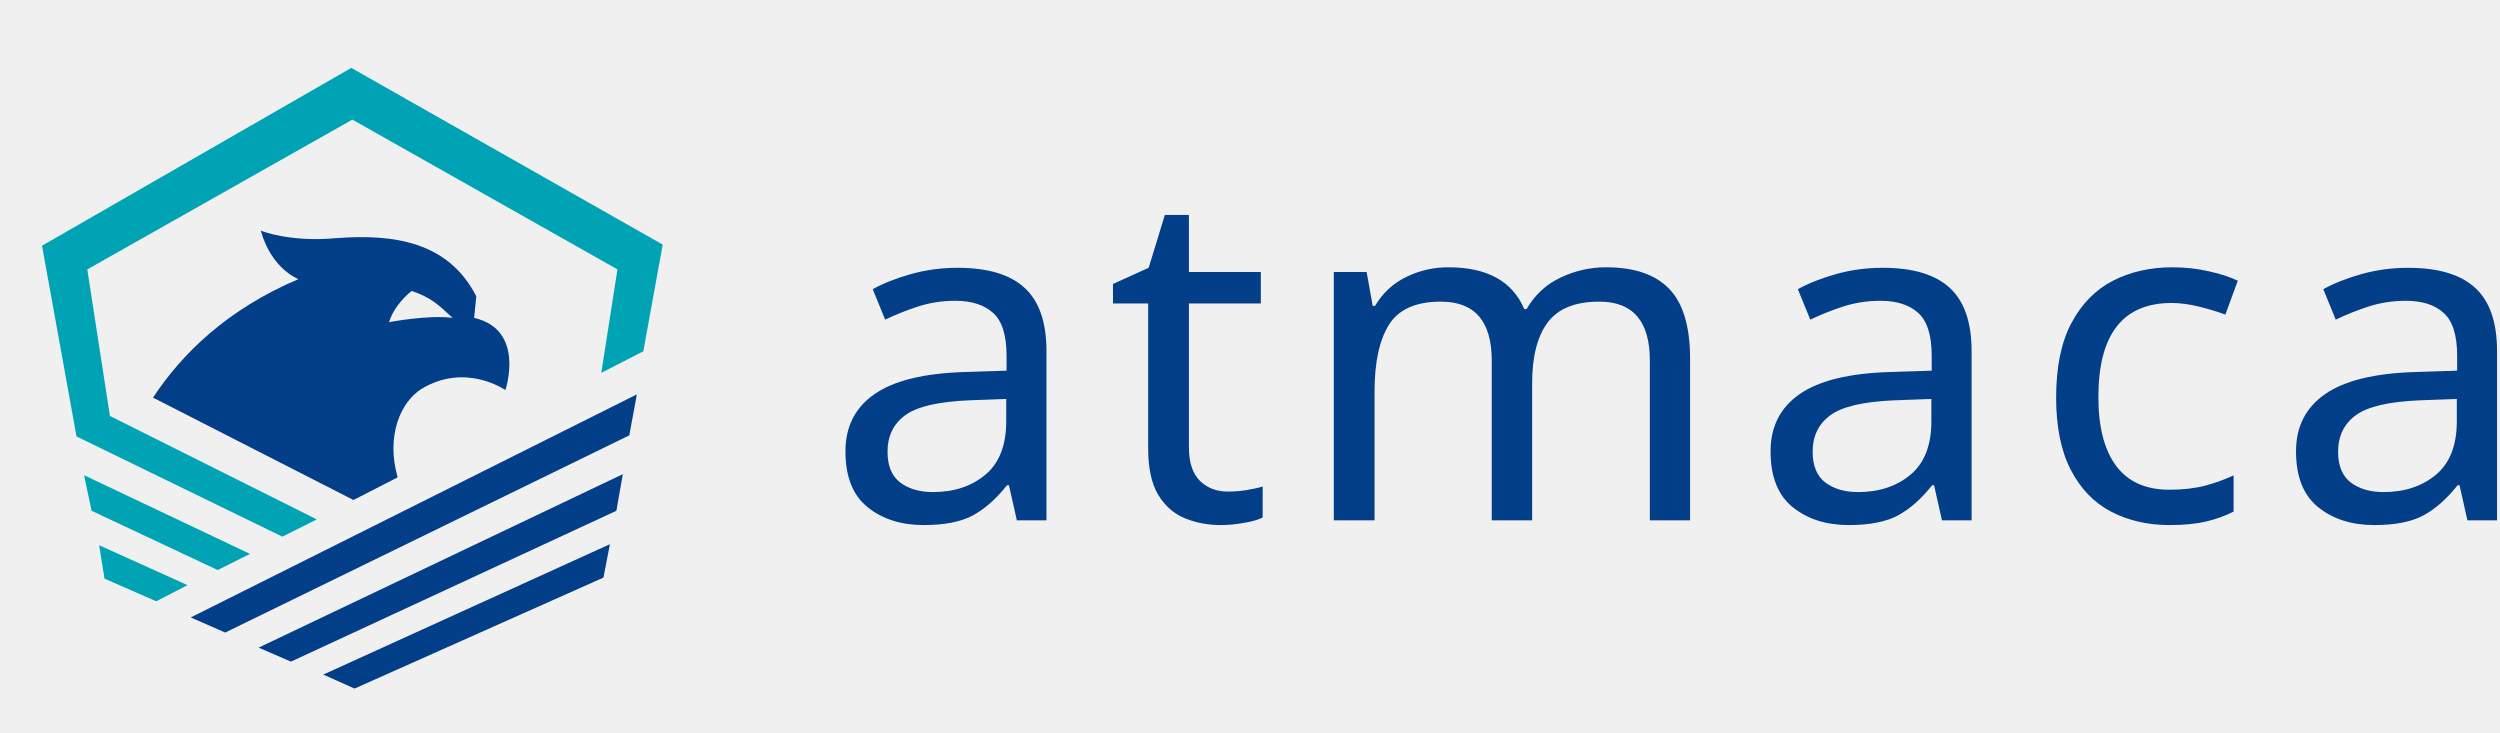
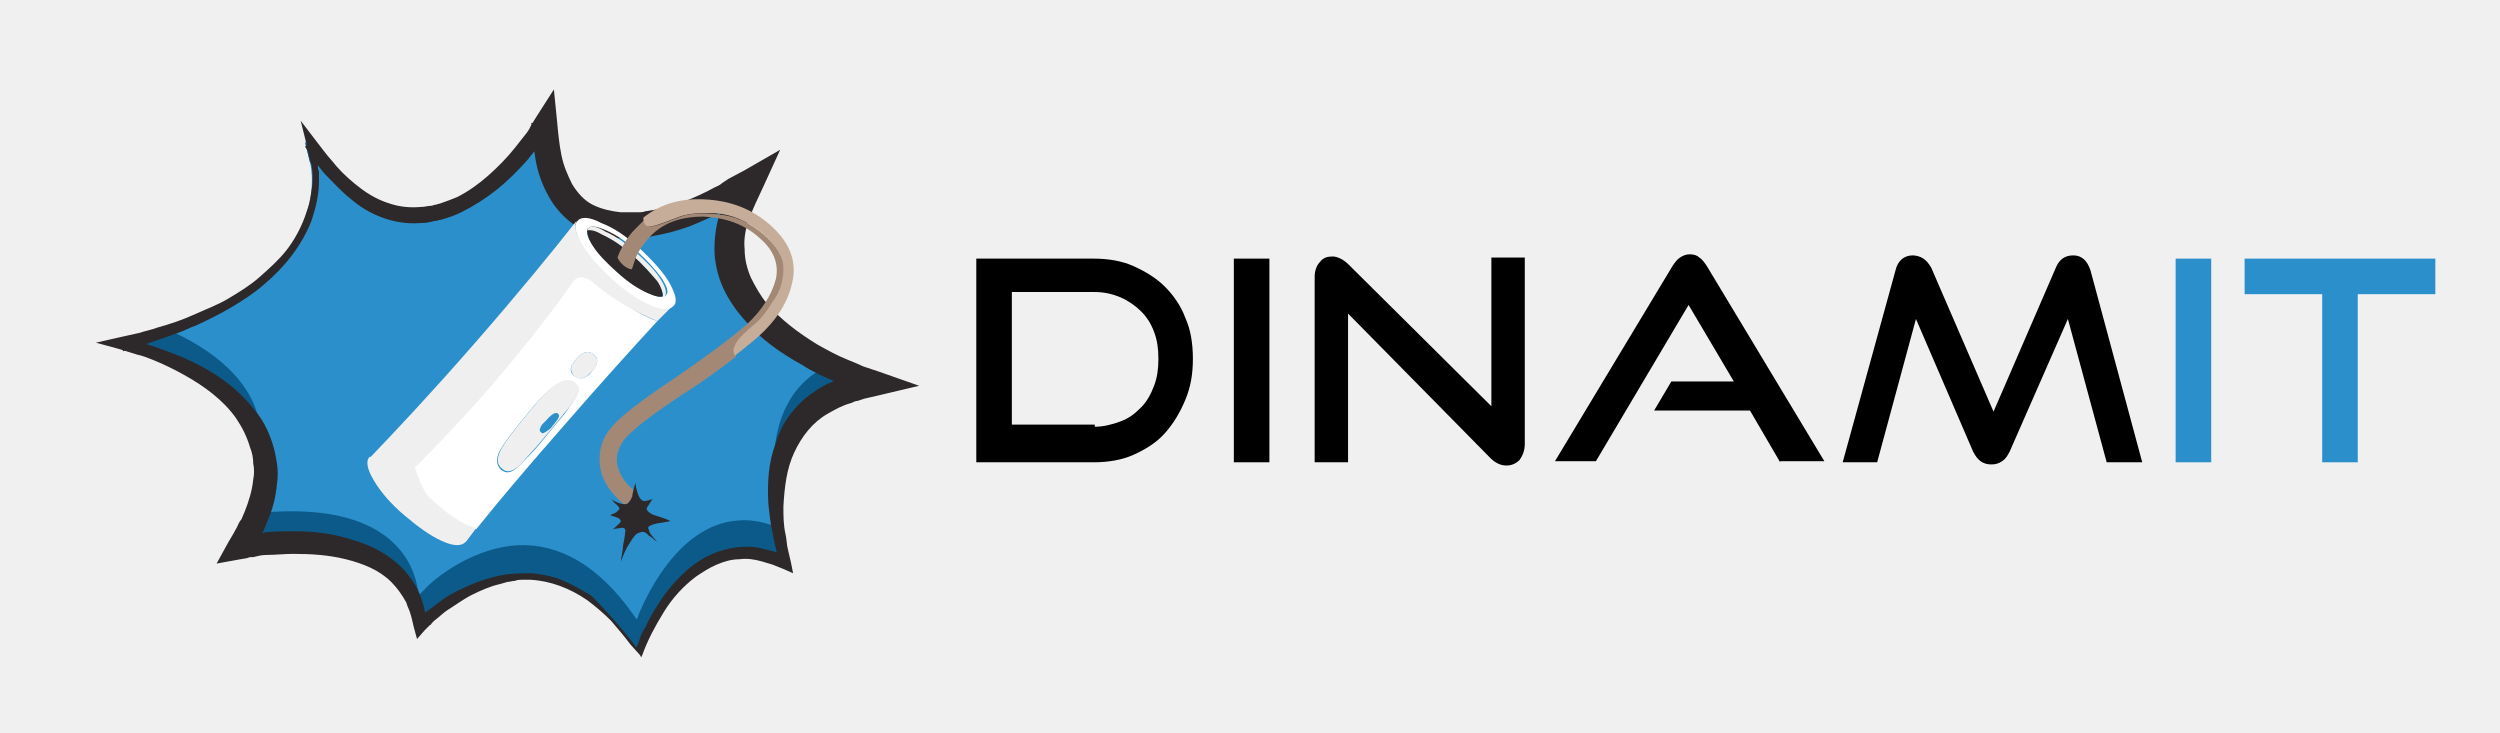
<svg xmlns="http://www.w3.org/2000/svg" version="1.1" id="Layer_1" x="0px" y="0px" viewBox="-189 363 232 68" style="enable-background:new -189 363 232 68;" xml:space="preserve">
  <style type="text/css">
- 	.st0{fill:#023F88;}
- 	.st1{fill:#00A3B4;}
- 	.st2{fill:none;}
- 	.st3{font-family:'MS-UIGothic';}
- 	.st4{font-size:43px;}
- 	.st5{letter-spacing:2;}
+ 	.st0{fill:#2B8FCC;}
+ 	.st1{fill:#0C5A89;}
+ 	.st2{fill:#2D282A;}
+ 	.st3{fill:#FFFFFF;}
+ 	.st4{fill:#EFEFEF;}
+ 	.st5{fill:#A38975;}
+ 	.st6{fill:#C6AD99;}
</style>
  <g>
-     <path class="st0" d="M-174.8,399.9l18.6,9.5l4.1-2.1c-1.1-3.9,0.3-7,2.2-8.2c4.1-2.5,7.8,0.1,7.8,0.1s1.9-5.6-2.9-6.7l0.2-2   c-2.6-5.1-7.7-5.8-13-5.4c-4.4,0.4-7-0.7-7-0.7c1,3.6,3.5,4.5,3.5,4.5C-167.9,391.7-172.1,395.8-174.8,399.9z M-150.8,390   c1.8,0.6,2.5,1.3,3.8,2.5c-2.3-0.3-5.9,0.4-5.9,0.4C-152.6,391.9-151.8,390.8-150.8,390z" />
-     <path class="st1" d="M-127.5,385.7l-1.8,9.9l-3.9,2l1.5-9.6l-24.6-13.9l-24.6,13.9l2.1,13.6l19.2,9.6l-3.2,1.6l-19.1-9.3l-3.2-17.7   l28.7-16.5L-127.5,385.7z M-179.3,416.7l4.8,2.1l2.9-1.5l-8.2-3.7L-179.3,416.7z M-180.5,410.4l11.7,5.5l3-1.5l-15.4-7.3   L-180.5,410.4z" />
-     <path class="st0" d="M-162,424.4l-3-1.3l33.8-16.1l-0.6,3.4L-162,424.4z M-133,416.6l0.6-3.1l-26.6,12.1l2.9,1.3L-133,416.6z    M-171.3,420.3l3.2,1.4l37.5-18.3l0.7-3.8L-171.3,420.3z" />
+     <path d="M-98.4,405.9V387h10.9c1.3,0,2.6,0.2,3.7,0.7c1.1,0.5,2.1,1.1,2.9,1.9c0.8,0.8,1.5,1.8,1.9,2.9c0.5,1.1,0.7,2.4,0.7,3.8   c0,1.4-0.2,2.6-0.7,3.8c-0.5,1.2-1.1,2.2-1.9,3.1c-0.8,0.9-1.8,1.5-2.9,2c-1.1,0.5-2.4,0.7-3.7,0.7H-98.4z M-87.4,402.6   c0.8,0,1.6-0.2,2.4-0.5s1.3-0.7,1.9-1.3c0.5-0.5,0.9-1.2,1.2-2c0.3-0.8,0.4-1.6,0.4-2.5c0-0.9-0.1-1.7-0.4-2.5   c-0.3-0.8-0.7-1.4-1.2-1.9c-0.5-0.5-1.2-1-1.9-1.3c-0.7-0.3-1.5-0.5-2.4-0.5h-7.7v12.3H-87.4z" />
+     <path d="M-74.5,405.9V387h3.3v18.9H-74.5z" />
+     <path d="M-63.9,392.1v13.8h-3.1v-17.2c0-0.6,0.2-1.1,0.5-1.4c0.3-0.4,0.7-0.5,1.2-0.5c0.2,0,0.5,0.1,0.7,0.2   c0.2,0.1,0.5,0.3,0.7,0.5l13.3,13.2v-13.8h3.1v17.3c0,0.6-0.2,1.1-0.5,1.5c-0.3,0.3-0.7,0.5-1.2,0.5c-0.5,0-1-0.2-1.5-0.7   L-63.9,392.1z" />
+     <path d="M-23.8,405.9l-2.8-4.8h-8.9l1.6-2.7h5.8l-4.2-7.1l-8.6,14.5h-3.8l10.9-18.1c0.2-0.3,0.4-0.6,0.7-0.8   c0.3-0.2,0.6-0.3,0.9-0.3c0.4,0,0.7,0.1,0.9,0.3c0.3,0.2,0.5,0.5,0.7,0.8l10.9,18.1H-23.8z" />
+     <path d="M6.5,405.9l-3.6-13.3l-5.4,12.3c-0.2,0.4-0.4,0.7-0.7,0.9c-0.3,0.2-0.6,0.3-1,0.3c-0.8,0-1.3-0.4-1.7-1.2l-5.3-12.3   l-3.6,13.3H-18l4.9-17.8c0.2-0.9,0.8-1.4,1.6-1.4c0.3,0,0.7,0.1,1,0.3c0.3,0.2,0.5,0.5,0.7,0.8l5.8,13.4l5.8-13.4   c0.3-0.7,0.8-1.1,1.6-1.1c0.8,0,1.3,0.5,1.6,1.4l4.8,17.8H6.5z" />
+     <path class="st0" d="M12.9,405.9V387h3.3v18.9H12.9z" />
+     <path class="st0" d="M26.5,405.9v-15.6h-7.2V387H37v3.3h-7.2v15.6H26.5z" />
  </g>
-   <rect x="-136.5" y="382.1" class="st2" width="189" height="67" />
-   <text transform="matrix(1 0 0 1 -112.5276 411.2891)" class="st0 st3 st4 st5">atmaca</text>
+   <g>
+     <path class="st0" d="M-130.4,422.7c-3.1-4.3-6.7-6.4-10.6-6.2c-4.8,0.3-8.5,3.9-8.5,4l-0.6,0.6l-0.2-0.9c-0.6-2.8-3.2-7.4-13.4-6.8   c-1.4,0.1-2.4,0.3-2.4,0.3l-1,0.2l0.5-0.9c2-3.5,2.4-6.7,1.2-9.5c-2.5-5.8-10.9-8.1-11-8.1l-1.8-0.5l1.8-0.5   c7.7-2.1,13-5.5,15.2-10c1.7-3.4,1-6.1,1-6.2l-0.5-2.1l1.3,1.8c2.8,3.4,5.8,5.3,8.9,5h0c6-0.3,10.8-7.4,10.8-7.4l0.8-1.2l0.1,1.1   c0.6,6,3.3,8.7,8.1,8.4c0,0,0,0,0,0c4.6,0,9.5-3.2,9.6-3.2l1.4-0.8l-0.7,1.6c-1.3,2.7-1.4,5.4-0.4,7.8c2.5,5.8,11.1,8.7,11.2,8.7   l1.6,0.5l-1.6,0.4c-2.8,0.7-4.9,2.2-6.1,4.4c-2.6,4.6-0.8,10.8-0.8,10.9l0.3,0.9l-0.9-0.3c-1.1-0.4-2.2-0.6-3.3-0.5   c-6,0.4-9,8.3-9.1,8.4l-0.3,0.8L-130.4,422.7z" />
+     <g>
+       <path class="st1" d="M-160.1,377l-0.6-0.8l0.5,2C-160.2,377.8-160.1,377.4-160.1,377z" />
+       <path class="st1" d="M-164.9,405.4c0.3-1.7,0.1-3.3-0.5-4.8c-1.5-3.6-5.3-5.8-8-7c-1,0.3-1.9,0.6-3,0.9l-1.8,0.5l1.8,0.5    c0.1,0,8.6,2.3,11,8.1C-165.2,404.1-165,404.7-164.9,405.4z" />
+       <path class="st1" d="M-121.4,384.4c0.2-1,0.5-1.9,0.9-2.9l0.7-1.6l-1.4,0.8c0,0,0,0-0.1,0.1C-121.5,382-121.6,383.2-121.4,384.4z" />
+       <path class="st1" d="M-117,411.9l-0.2-0.1c-1.1-0.4-2.2-0.6-3.3-0.5c-6,0.4-9,8.3-9.1,8.4l-0.3,0.8l-0.5-0.7    c-3.1-4.3-6.7-6.4-10.6-6.2c-4.8,0.3-8.5,3.9-8.5,4l-0.6,0.6l-0.2-0.9c-0.6-2.8-3.2-7.4-13.4-6.8c-0.8,0-1.4,0.1-1.8,0.2    c-0.3,0.8-0.6,1.5-1.1,2.3l-0.5,0.9l1-0.2c0,0,1-0.2,2.4-0.3c10.2-0.6,12.7,4,13.4,6.8l0.2,0.9l0.6-0.6c0,0,3.7-3.7,8.5-4    c3.9-0.2,7.5,1.8,10.6,6.2l0.5,0.7l0.3-0.8c0-0.1,3.1-8,9.1-8.4c1.1-0.1,2.2,0.1,3.3,0.5l0.9,0.3l-0.3-0.9    C-116.5,414.1-116.8,413.2-117,411.9z" />
+       <path class="st1" d="M-112.2,396.9c-1.5,0.8-2.8,1.9-3.6,3.4c-1.4,2.4-1.5,5.4-1.4,7.6c0.1-1.5,0.5-3.2,1.4-4.6    c1.2-2.2,3.3-3.6,6.1-4.4l1.6-0.4l-1.6-0.5C-109.6,397.9-110.7,397.6-112.2,396.9z" />
+     </g>
+     <path class="st2" d="M-130.5,422.8c-0.6-0.8-1.2-1.5-1.8-2.2c-0.7-0.7-1.4-1.3-2.2-1.9c-1.6-1.1-3.4-1.8-5.3-1.9   c-0.2,0-0.5,0-0.7,0c-0.2,0-0.5,0-0.7,0.1c-0.2,0-0.5,0.1-0.7,0.1l-0.7,0.2c-0.9,0.2-1.8,0.6-2.6,1c-0.8,0.4-1.6,1-2.4,1.5   c-0.4,0.3-0.7,0.6-1.1,0.9l-0.2,0.2c-0.1,0.1-0.1,0.2-0.2,0.2l-0.5,0.5l-0.7,0.8l-0.3-1.1c-0.1-0.4-0.2-0.9-0.3-1.2   c-0.1-0.4-0.3-0.7-0.4-1.1c-0.4-0.7-0.8-1.3-1.4-1.9c-1.1-1.1-2.6-1.7-4.2-2.1c-1.6-0.4-3.2-0.5-4.9-0.5c-0.8,0-1.7,0.1-2.5,0.1   c-0.4,0-0.8,0.1-1.2,0.2l-0.3,0l-0.3,0.1l-0.6,0.1l-2.2,0.4l1.1-2c0.3-0.5,0.6-1,0.8-1.4c0.1-0.2,0.2-0.5,0.4-0.7   c0.1-0.2,0.2-0.5,0.3-0.7c0.4-1,0.7-2,0.8-3c0.1-0.5,0.1-1,0-1.5c0-0.5-0.1-1-0.3-1.5c-0.3-1-0.7-1.8-1.3-2.7c-1.2-1.7-3-3-4.8-4   c-0.9-0.5-1.9-1-2.9-1.4c-0.5-0.2-1-0.4-1.5-0.5l-1.6-0.5l-2.2-0.6l2.2-0.5l1.8-0.4c0.6-0.2,1.2-0.3,1.7-0.5   c1.1-0.3,2.3-0.7,3.4-1.2c1.1-0.5,2.2-0.9,3.2-1.5c1-0.6,2-1.2,2.9-2c0.9-0.8,1.8-1.6,2.5-2.5c0.7-0.9,1.3-2,1.7-3.1   c0.2-0.6,0.4-1.1,0.5-1.7c0.1-0.6,0.2-1.2,0.2-1.7c0-0.6,0-1.2-0.2-1.7l-0.4-1.8l-0.5-2l1.3,1.7l1,1.3c0.3,0.4,0.7,0.8,1,1.2   c0.7,0.8,1.5,1.5,2.3,2.1c0.8,0.6,1.7,1.1,2.7,1.4c0.9,0.3,1.9,0.4,2.9,0.3l0.1,0c0.2,0,0.5-0.1,0.8-0.1c0.1,0,0.3-0.1,0.4-0.1   c0.1,0,0.3-0.1,0.4-0.1c0.6-0.2,1.1-0.4,1.6-0.6c1-0.5,2-1.2,2.9-2c0.9-0.8,1.7-1.6,2.5-2.6c0.4-0.5,0.7-0.9,1.1-1.4l0.2-0.3   l0.2-0.4l0.5-0.8l1.6-2.5l0.3,3c0.1,1.1,0.2,2.1,0.4,3.1c0.2,1,0.6,1.9,1,2.7c0.5,0.8,1.1,1.5,1.9,1.9c0.8,0.4,1.7,0.6,2.6,0.7   l0.4,0l0.4,0l0.4,0l0.2,0l0.2,0c0.2,0,0.5,0,0.7-0.1c0.2,0,0.5-0.1,0.7-0.1c1-0.2,2-0.5,2.9-0.8c1-0.4,1.9-0.8,2.8-1.3   c0.2-0.1,0.5-0.2,0.7-0.4l0.3-0.2l0.3-0.2l1.5-0.8l3.3-1.9l-1.6,3.5l-0.7,1.5c-0.2,0.5-0.4,0.9-0.6,1.4c-0.3,0.9-0.5,1.9-0.4,2.8   c0,0.9,0.2,1.8,0.6,2.7c0.4,0.8,0.9,1.7,1.5,2.4c1.3,1.5,2.9,2.7,4.7,3.8c0.9,0.5,1.8,1,2.8,1.4c0.5,0.2,1,0.4,1.4,0.6l1.5,0.5   l3.7,1.3l-3.8,0.9l-1.3,0.3l-0.3,0.1l-0.3,0.1c-0.2,0-0.4,0.1-0.6,0.2c-0.8,0.2-1.5,0.6-2.2,1c-1.4,0.8-2.4,2.1-3.1,3.6   c-0.7,1.5-0.9,3.2-1,5c0,0.9,0,1.7,0.2,2.6c0.1,0.4,0.1,0.9,0.2,1.3c0.1,0.4,0.2,0.9,0.3,1.3l0.2,1l-0.9-0.4l-1-0.4   c-0.3-0.1-0.7-0.2-1-0.3c-0.7-0.2-1.4-0.3-2.1-0.2c-0.7,0-1.4,0.2-2.1,0.5c-0.7,0.3-1.3,0.7-1.9,1.1c-1.2,0.9-2.2,2-3,3.3   c-0.8,1.3-1.5,2.6-2,4l-0.1,0.2l-0.1-0.2L-130.5,422.8z M-130.3,422.6l0.5,0.7l-0.2,0c0.1-0.4,0.3-0.7,0.4-1.1   c0.1-0.4,0.3-0.7,0.5-1c0.3-0.7,0.7-1.4,1.1-2c0.8-1.3,1.8-2.5,3-3.5c1.2-1,2.7-1.7,4.3-1.9c0.8-0.1,1.6-0.1,2.4,0.1   c0.4,0.1,0.8,0.2,1.2,0.3l1.1,0.4l-0.6,0.6c-0.1-0.4-0.3-0.8-0.4-1.3c-0.1-0.4-0.2-0.9-0.3-1.4c-0.2-0.9-0.3-1.8-0.4-2.8   c-0.1-1.9,0-3.8,0.7-5.6l0.1-0.3c0-0.1,0.1-0.2,0.1-0.3l0.3-0.7c0.2-0.4,0.5-0.9,0.8-1.3c0.6-0.8,1.3-1.5,2.2-2.1   c0.8-0.6,1.7-1,2.6-1.3c0.2-0.1,0.5-0.2,0.7-0.2l0.4-0.1l0.3-0.1l1.3-0.4l-0.1,2.2l-1.6-0.5c-0.6-0.2-1.1-0.4-1.6-0.6   c-1-0.4-2.1-0.9-3-1.5c-2-1.1-3.9-2.4-5.4-4.2c-0.8-0.9-1.5-1.9-2-3c-0.5-1.1-0.8-2.4-0.8-3.6c0-1.2,0.2-2.5,0.6-3.6   c0.2-0.6,0.4-1.1,0.7-1.6l0.7-1.5l1.8,1.6l-1.4,0.8l-0.4,0.2l-0.4,0.2c-0.3,0.1-0.5,0.3-0.8,0.4c-1,0.5-2.1,1-3.1,1.4   c-1.1,0.4-2.2,0.7-3.4,0.9c-0.3,0.1-0.6,0.1-0.9,0.1c-0.3,0-0.6,0-0.9,0.1l-0.4,0l-0.4,0l-0.4,0l-0.5,0c-1.2-0.1-2.5-0.4-3.6-1.1   c-1.1-0.7-2-1.7-2.6-2.8c-0.6-1.1-1-2.2-1.2-3.4c-0.2-1.1-0.3-2.3-0.4-3.4l1.9,0.4l-0.5,0.8l-0.3,0.4c-0.1,0.2-0.2,0.3-0.3,0.4   c-0.4,0.5-0.8,1-1.2,1.5c-0.9,1-1.8,1.9-2.8,2.7c-1,0.8-2.1,1.5-3.3,2.1c-0.6,0.3-1.2,0.5-1.9,0.7c-0.2,0-0.3,0.1-0.5,0.1   c-0.2,0-0.3,0.1-0.5,0.1c-0.3,0.1-0.7,0.1-1,0.1l0.1,0c-1.2,0.1-2.4-0.1-3.5-0.5c-1.1-0.4-2.1-1-2.9-1.7c-0.9-0.7-1.6-1.5-2.4-2.3   c-0.4-0.4-0.7-0.9-1-1.3l-0.9-1.3l0.8-0.4l0.4,1.8l0,0.2l0,0.1l0,0.1c0,0.2,0,0.3,0.1,0.5c0,0.3,0,0.6,0,0.9c0,1.3-0.3,2.5-0.7,3.7   c-0.9,2.3-2.5,4.3-4.4,5.9c-0.9,0.8-2,1.5-3,2.1c-1,0.6-2.2,1.2-3.3,1.7c-0.6,0.2-1.1,0.5-1.7,0.7c-0.6,0.2-1.1,0.4-1.7,0.6   c-0.6,0.2-1.2,0.4-1.7,0.6l-1.7,0.5l0-1.2l1.6,0.4c0.6,0.1,1.1,0.3,1.7,0.5c1.1,0.4,2.2,0.8,3.2,1.3c2.1,1,4.1,2.4,5.6,4.3   c0.8,0.9,1.4,2,1.8,3.3c0.2,0.6,0.3,1.2,0.4,1.8c0.1,0.6,0.1,1.3,0,1.9c-0.1,1.2-0.4,2.4-0.9,3.5c-0.4,1.1-1,2.2-1.6,3.1l-1.1-1.6   l0.6-0.1l0.3-0.1l0.3-0.1c0.5-0.1,0.9-0.1,1.3-0.2c0.9-0.1,1.8-0.1,2.7-0.1c1.8,0,3.6,0.2,5.4,0.8c1.8,0.5,3.5,1.4,4.8,2.8   c0.6,0.7,1.2,1.5,1.5,2.4c0.2,0.4,0.3,0.9,0.4,1.3c0.1,0.5,0.2,0.9,0.3,1.3l-1-0.3l0.5-0.5c0.1-0.1,0.2-0.2,0.3-0.3l0.3-0.2   c0.4-0.3,0.8-0.6,1.2-0.9c0.8-0.6,1.7-1,2.6-1.4c0.9-0.4,1.9-0.7,2.8-0.9c1-0.2,2-0.2,3-0.2c1,0.1,2,0.3,2.9,0.7   c0.9,0.4,1.8,0.9,2.6,1.4C-132.8,419.6-131.5,421.1-130.3,422.6z" />
+   </g>
+   <g>
+     <g id="Layer0_1_MEMBER_0_FILL">
+       <path class="st3" d="M-128,392.8c-2.3-0.8-4.1-2.4-6-4c-0.6-0.4-1.7-0.4-2.1,0c-4.4,6.1-9.6,11.8-15.1,17.3    c0.4,1.3,1.3,2.7,1.7,3.2c0.2,0.2,0.5,0.6,1,1.1c0.8,0.7,1.6,1.3,2.5,1.7c0.3,0.1,0.9-0.1,1.2,0c2-2.5,4.7-5.7,8.3-9.8    C-133.2,398.5-130.3,395.3-128,392.8 M-135.5,396.3c0.6-0.7,1.1-0.8,1.6-0.4c0.5,0.4,0.4,0.9-0.2,1.6c-0.2,0.3-0.4,0.4-0.6,0.5    c-0.3,0.2-0.7,0.1-1-0.1c-0.4-0.3-0.4-0.7-0.2-1.1L-135.5,396.3 M-136.6,401.4c-1.1,1.3-1.9,2.3-2.4,2.9c-0.5,0.6-1.1,1.2-1.8,1.9    c-0.7,0.7-1.2,0.8-1.7,0.4c-0.4-0.4-0.5-0.9-0.2-1.6c0.3-0.7,1.4-2.1,3.3-4.4c1.9-2.2,3.2-2.8,4-1.6    C-135.1,399.2-135.6,400-136.6,401.4z" />
+       <path class="st4" d="M-139,404.2c0.5-0.6,1.3-1.5,2.4-2.9c1.1-1.3,1.5-2.1,1.3-2.4c-0.8-1.2-2.1-0.7-4,1.6c-1.9,2.3-3,3.7-3.3,4.4    c-0.3,0.7-0.3,1.2,0.2,1.6c0.4,0.4,1,0.3,1.7-0.4C-140.1,405.4-139.5,404.8-139,404.2 M-138.8,403.1c-0.2-0.1-0.1-0.4,0.1-0.7    l0.4-0.4c0.5-0.6,0.9-0.8,1.1-0.6c0.2,0.2,0,0.5-0.5,1.1c-0.2,0.3-0.4,0.4-0.4,0.4C-138.5,403.2-138.7,403.3-138.8,403.1     M-133.9,395.9c-0.5-0.4-1-0.3-1.6,0.4l-0.4,0.5c-0.2,0.4-0.1,0.8,0.2,1.1c0.3,0.3,0.6,0.3,1,0.1c0.2-0.1,0.3-0.2,0.6-0.5    C-133.5,396.9-133.4,396.3-133.9,395.9z" />
+       <path class="st4" d="M-132.2,388.8c-1.2-1.1-2.2-2.1-2.8-3.2c-0.6-0.9-0.7-1.6-0.5-2.1c-2.2,2.8-5.3,6.6-9.4,11.3    c-4.1,4.7-7.4,8.2-9.7,10.6l-0.1,0c-0.4,0.4-0.2,1.2,0.4,2.2c0.6,1,1.5,2.1,2.8,3.2c1.3,1.1,2.4,1.9,3.5,2.4    c1.1,0.5,1.8,0.5,2.2,0.1l0.1-0.1c0.3-0.4,0.6-0.8,0.9-1.2c-0.3-0.1-0.6-0.2-0.9-0.3c-0.8-0.4-1.6-0.9-2.5-1.7    c-0.6-0.5-0.9-0.8-1.1-1c-0.4-0.5-0.8-1.4-1.2-2.6c5.5-5.5,10.4-11.2,14.8-17.4c0.4-0.4,1-0.3,1.6,0.1c1.8,1.6,3.9,2.8,6.1,3.7    c0.5-0.5,1-1,1.5-1.5c-0.4,0.4-1.1,0.3-2.2-0.1C-129.8,390.7-131,389.9-132.2,388.8 M-134.4,384.2c-0.1,0.1-0.1,0.2-0.1,0.2    c0.3-0.1,0.8,0,1.4,0.4c0.9,0.4,1.8,1,2.8,1.9c1,0.9,1.7,1.7,2.3,2.5c0.4,0.6,0.6,1.1,0.5,1.4c0.1,0,0.2-0.1,0.2-0.1    c0.2-0.3,0.1-0.8-0.4-1.6c-0.5-0.8-1.3-1.6-2.3-2.5c-1-0.9-1.9-1.5-2.8-1.9C-133.6,384-134.2,383.9-134.4,384.2z" />
+       <path class="st3" d="M-135.4,383.5c0,0-0.1,0.1-0.1,0.1c-0.2,0.4-0.1,1.1,0.5,2.1c0.6,1,1.6,2.1,2.8,3.2c1.2,1.1,2.4,1.9,3.5,2.4    c1.1,0.5,1.8,0.5,2.2,0.1c0,0,0,0,0,0l0,0c0.4-0.4,0.2-1.1-0.4-2.2c-0.6-1-1.6-2.1-2.8-3.2s-2.4-1.9-3.5-2.3    C-134.3,383.1-135.1,383.1-135.4,383.5 M-134.5,384.4c0-0.1,0-0.2,0.1-0.2c0.2-0.3,0.8-0.2,1.7,0.2c0.9,0.4,1.8,1,2.8,1.9    c1,0.9,1.7,1.7,2.3,2.5c0.5,0.8,0.7,1.3,0.4,1.6c-0.1,0.1-0.1,0.1-0.2,0.1c-0.3,0.1-0.8,0-1.4-0.3c-0.9-0.4-1.8-1.1-2.8-1.9    c-1-0.9-1.7-1.7-2.3-2.5C-134.4,385.2-134.6,384.7-134.5,384.4z" />
+       <path class="st2" d="M-130.3,386.7c-1-0.9-1.9-1.5-2.8-1.9c-0.7-0.3-1.1-0.4-1.4-0.4c0,0.3,0.1,0.8,0.5,1.4    c0.5,0.8,1.3,1.6,2.3,2.5c1,0.9,1.9,1.5,2.8,1.9c0.7,0.3,1.1,0.4,1.4,0.3c0-0.3-0.1-0.8-0.5-1.4    C-128.6,388.4-129.4,387.5-130.3,386.7z" />
+     </g>
+     <g transform="matrix( 1, 0, 0, 1, -46.5,12.9) ">
+       <g>
+         <g id="Layer0_1_MEMBER_1_FILL">
+           <path class="st5" d="M-79.6,370.3c-1,0.4-1.8,0.7-2.3,0.8c-0.5,0.1-0.8-0.1-0.8-0.6c-0.3,0.3-0.6,0.6-0.9,0.9      c-0.7,0.7-1.1,1.5-1.4,2.1c-0.1,0.2-0.1,0.3-0.2,0.5c0.3,0.6,0.8,1,1.3,1.1c0,0,0.1-0.1,0.1-0.2c0.1-0.3,0.2-0.6,0.3-0.9l0,0      c0.2-0.5,0.6-1.1,1.1-1.7c1.3-1.5,3-2.1,5.2-2.1l0,0c2,0.1,3.8,0.7,5.2,2c1.3,1.1,1.8,2.4,1.5,3.8c-0.4,1.5-1.3,2.9-2.7,4.2      c-1.6,1.4-3.8,3-6.7,5c-3,2-5,3.5-5.8,4.5c-1,1.1-1.3,2.4-1.1,3.8l0,0c0.2,1.2,0.9,2.3,2.2,3.4c0.7-0.1,1.2-0.4,1.3-1      c-1.1-0.8-1.7-1.7-1.9-2.6c-0.2-0.9,0.1-1.7,0.7-2.5l0,0c0.8-0.9,2.6-2.3,5.5-4.2c1.9-1.2,3.5-2.4,4.8-3.4      c-0.1-0.3-0.1-0.5-0.1-0.7c0.1-0.3,0.3-0.7,0.7-1.1c0.3-0.3,0.7-0.7,1.2-1.1c0.5-0.4,1.1-1.1,1.7-2.1c0.6-1,1-2,1-3.1      c0-1.1-0.7-2.2-2-3.3c-1.3-1.1-2.7-1.7-4.2-1.8C-77.4,369.8-78.6,369.9-79.6,370.3z" />
+           <path class="st6" d="M-82,371.1c0.5-0.1,1.3-0.4,2.3-0.8c1-0.4,2.2-0.5,3.7-0.4c1.4,0.1,2.8,0.7,4.2,1.8c1.3,1.1,2,2.2,2,3.3      c0,1.1-0.3,2.2-1,3.1c-0.6,1-1.2,1.7-1.7,2.1c-0.5,0.4-0.9,0.8-1.2,1.1c-0.4,0.4-0.6,0.8-0.7,1.1c-0.1,0.2,0,0.5,0.1,0.7      c0.8-0.6,1.5-1.2,2.1-1.7c1.7-1.5,2.8-3.2,3.2-5c0.5-2-0.2-3.8-2-5.4c-1.7-1.5-3.7-2.3-6.2-2.4c-2.3-0.1-4.1,0.5-5.6,1.7      C-82.8,371-82.5,371.2-82,371.1z" />
+         </g>
+       </g>
+     </g>
+     <g transform="matrix( 0.9972229, 0.0740509, -0.0740509, 0.9972229, -35.45,2.3) ">
+       <g>
+         <g id="Layer0_1_MEMBER_2_MEMBER_0_FILL">
+           <path class="st2" d="M-62.2,414.3c-0.5-0.1-0.7-0.3-0.8-0.4c-0.1-0.1-0.1-0.2,0-0.4c0.1-0.1,0.2-0.4,0.4-0.7      c-0.5,0.2-0.8,0.3-0.9,0.2c-0.1,0-0.3-0.2-0.4-0.4c-0.1-0.2-0.3-0.6-0.4-1.2c-0.1,0.6-0.2,1-0.2,1.3c-0.1,0.3-0.2,0.5-0.4,0.7      c-0.2,0.1-0.7,0.1-1.3-0.2c-0.1,0-0.1-0.1-0.2-0.1c0.1,0.1,0.2,0.2,0.3,0.3c0.3,0.2,0.5,0.4,0.5,0.5c0,0.1-0.1,0.2-0.3,0.4      c-0.2,0.1-0.4,0.2-0.5,0.3l0,0c0.6,0.1,0.9,0.2,1,0.4c0.1,0.1-0.2,0.4-0.7,0.9c0.1-0.1,0.3-0.1,0.7-0.2c0.3-0.1,0.5,0,0.5,0.2      c0,0.2,0,0.6-0.1,1.3c0,0.7-0.1,1.2-0.1,1.6c0.2-0.7,0.4-1.3,0.7-1.8c0.3-0.6,0.5-0.9,0.8-1c0.2-0.1,0.3-0.1,0.4-0.1      c0.1,0,0.3,0.1,0.5,0.3c0.2,0.1,0.4,0.2,0.6,0.4c0.1,0,0.1,0.1,0.2,0.1c-0.1-0.1-0.2-0.2-0.3-0.3c-0.3-0.3-0.5-0.5-0.5-0.7      c-0.1-0.1-0.1-0.2-0.1-0.3c0,0,0.1-0.1,0.3-0.2c0.2-0.1,0.5-0.2,1-0.3c0.3-0.1,0.5-0.1,0.7-0.2      C-61.3,414.5-61.8,414.4-62.2,414.3z" />
+         </g>
+       </g>
+     </g>
+   </g>
</svg>
